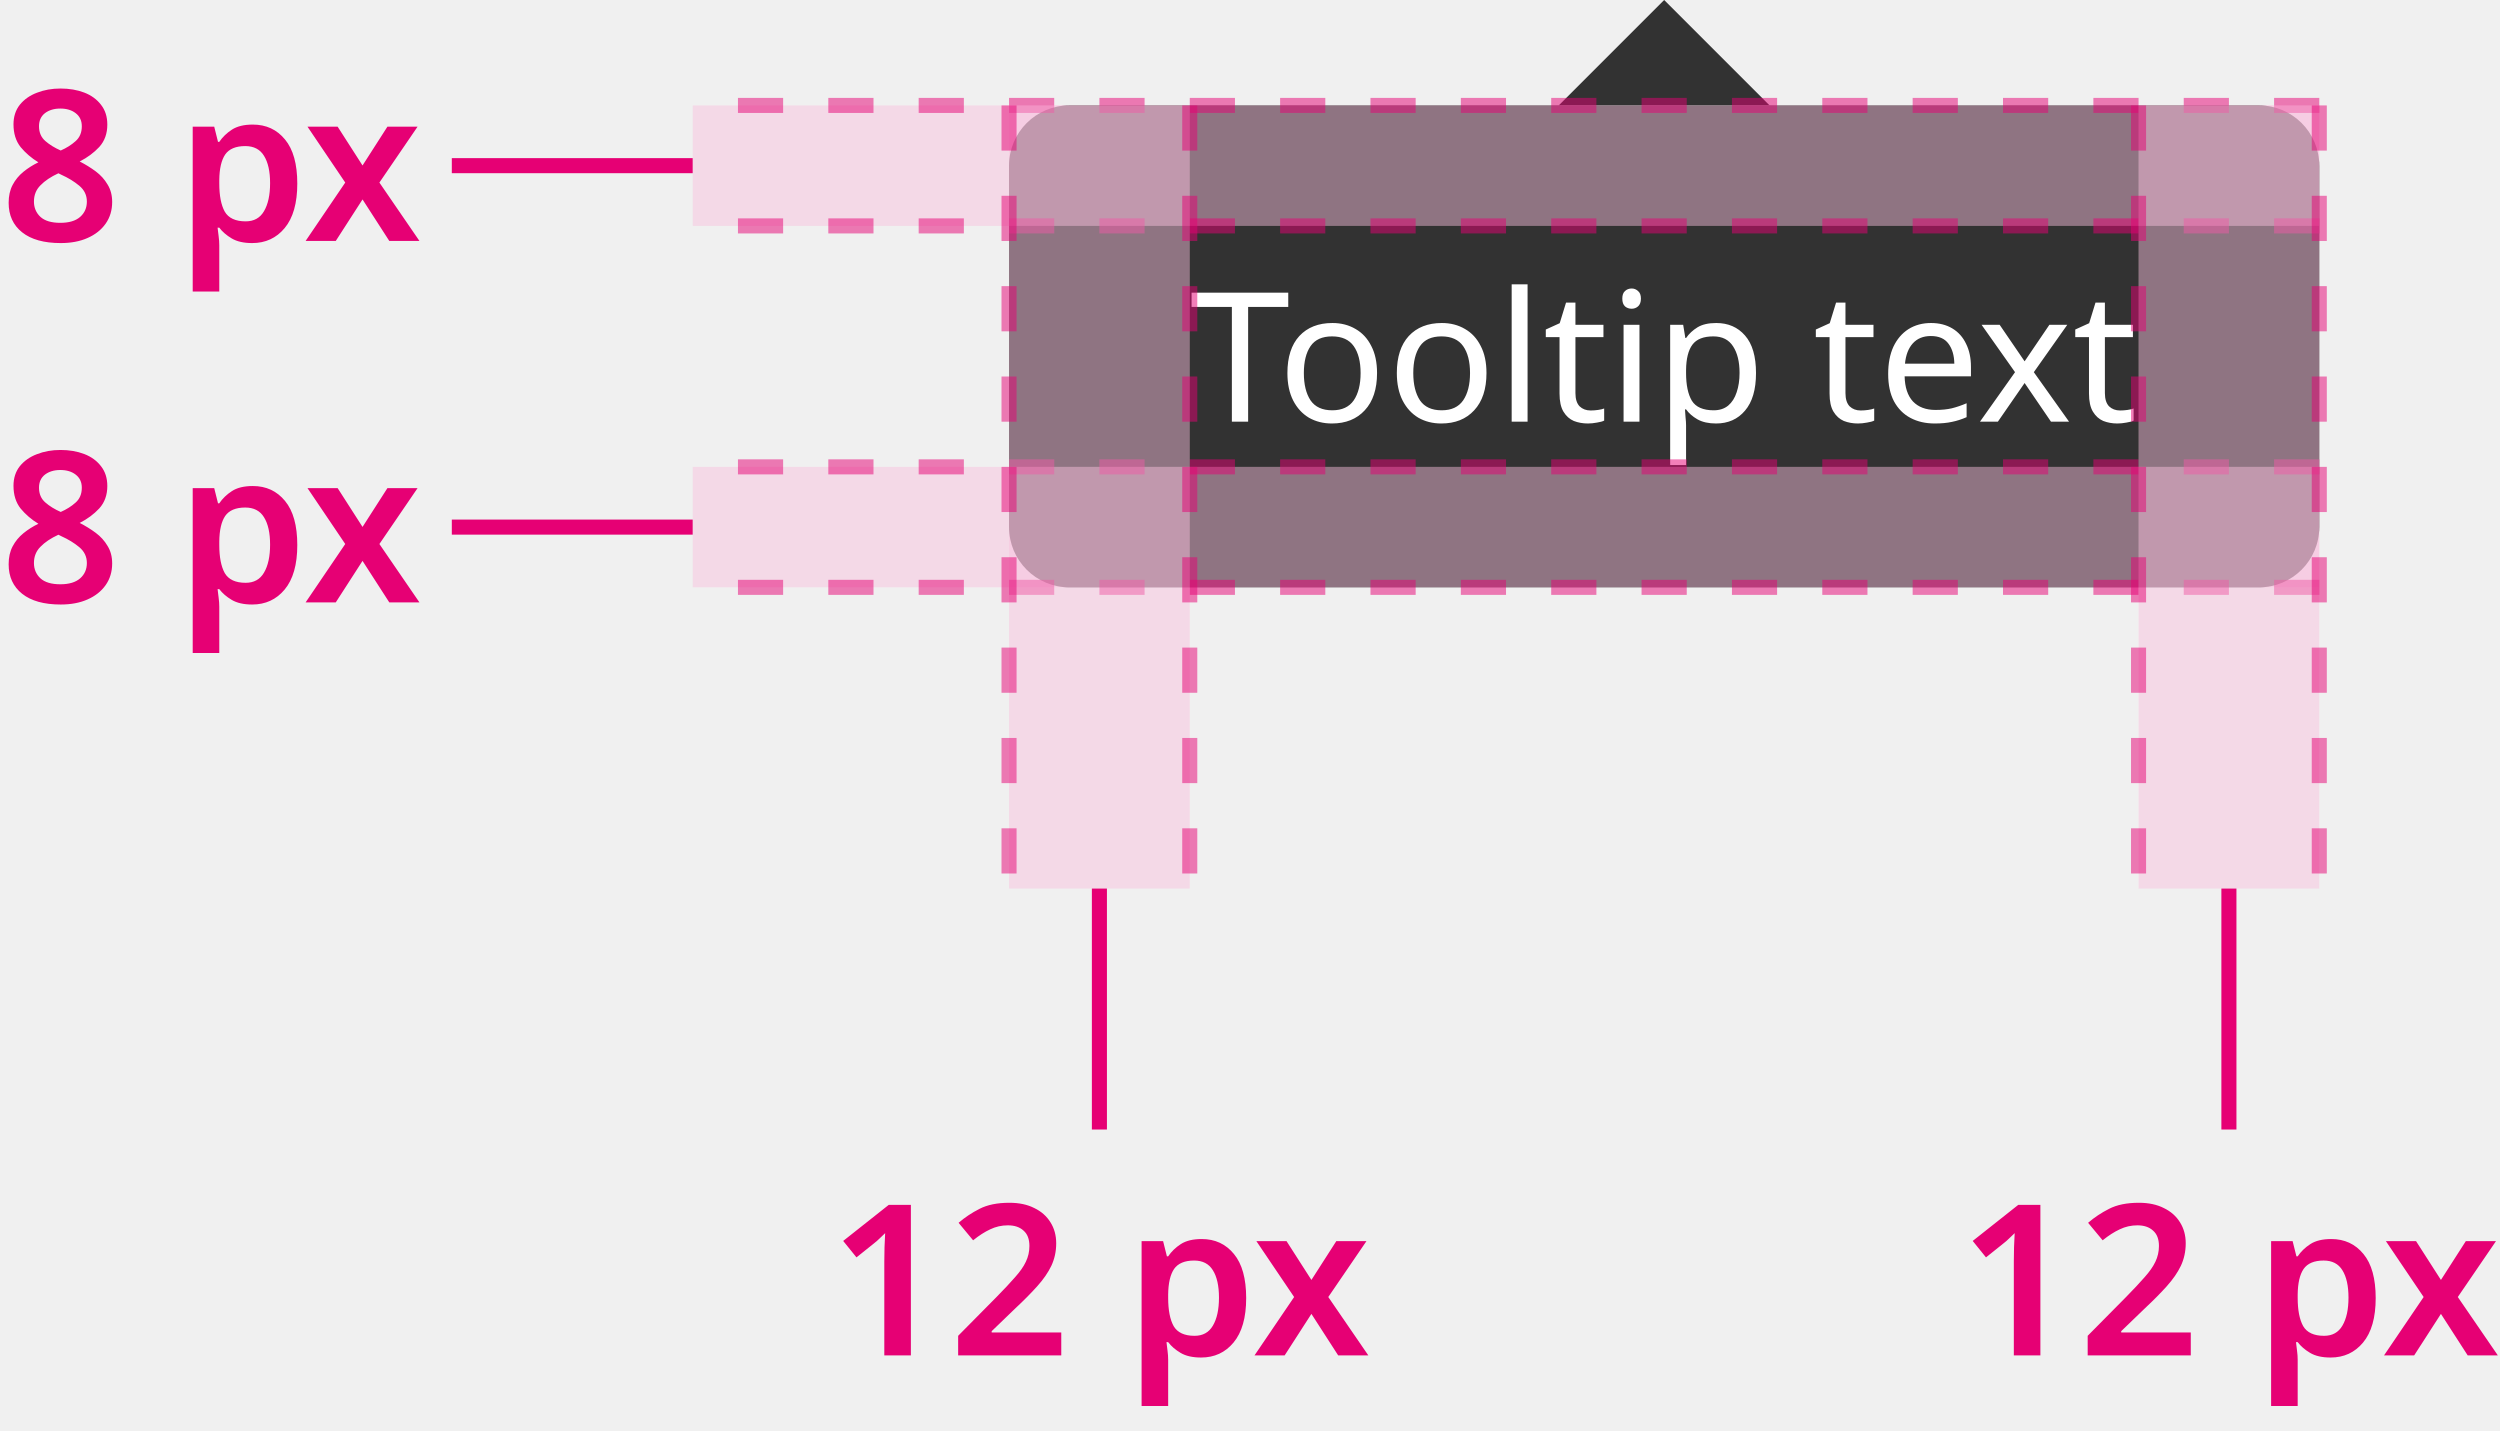
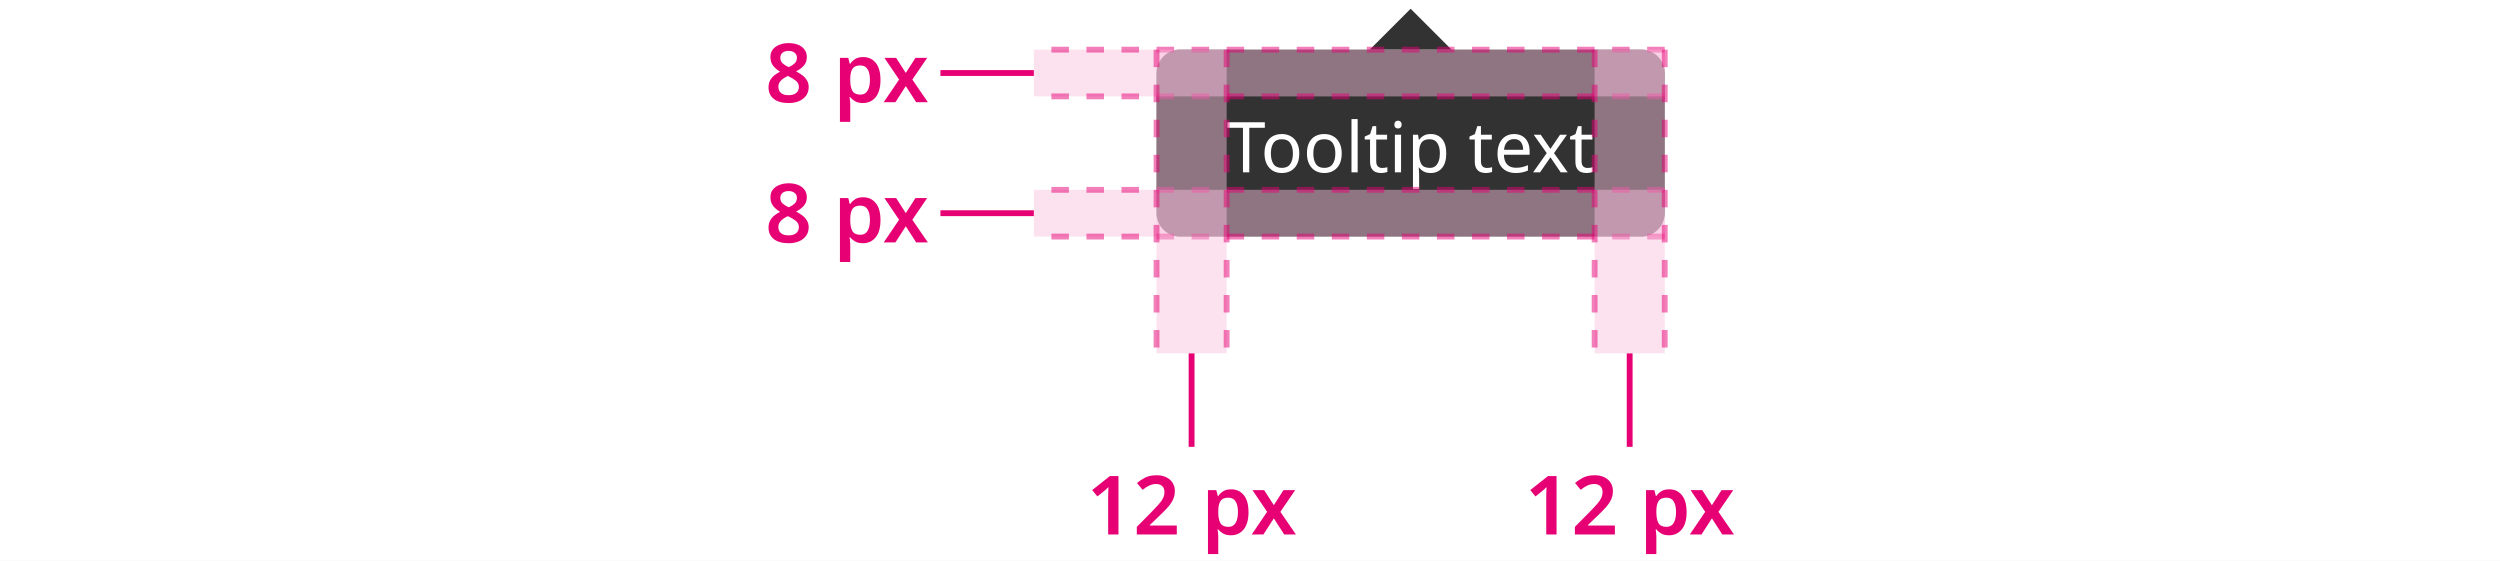
- <svg xmlns="http://www.w3.org/2000/svg" width="166" height="95" viewBox="0 0 166 95" fill="none">
-   <path d="M117.5 7L103.5 7L110.5 0L117.5 7Z" fill="#323232" />
-   <rect x="67" y="7" width="87" height="32" rx="4" fill="#323232" />
-   <path d="M82.876 28H81.796V20.38H79.12V19.432H85.54V20.38H82.876V28ZM91.436 24.772C91.436 25.836 91.164 26.66 90.62 27.244C90.084 27.828 89.356 28.12 88.436 28.12C87.868 28.12 87.36 27.992 86.912 27.736C86.472 27.472 86.124 27.092 85.868 26.596C85.612 26.092 85.484 25.484 85.484 24.772C85.484 23.708 85.748 22.888 86.276 22.312C86.812 21.736 87.544 21.448 88.472 21.448C89.048 21.448 89.56 21.58 90.008 21.844C90.456 22.1 90.804 22.476 91.052 22.972C91.308 23.46 91.436 24.06 91.436 24.772ZM86.576 24.772C86.576 25.532 86.724 26.136 87.02 26.584C87.324 27.024 87.804 27.244 88.46 27.244C89.108 27.244 89.584 27.024 89.888 26.584C90.192 26.136 90.344 25.532 90.344 24.772C90.344 24.012 90.192 23.416 89.888 22.984C89.584 22.552 89.104 22.336 88.448 22.336C87.792 22.336 87.316 22.552 87.02 22.984C86.724 23.416 86.576 24.012 86.576 24.772ZM98.702 24.772C98.702 25.836 98.43 26.66 97.886 27.244C97.35 27.828 96.622 28.12 95.702 28.12C95.134 28.12 94.626 27.992 94.178 27.736C93.738 27.472 93.39 27.092 93.134 26.596C92.878 26.092 92.75 25.484 92.75 24.772C92.75 23.708 93.014 22.888 93.542 22.312C94.078 21.736 94.81 21.448 95.738 21.448C96.314 21.448 96.826 21.58 97.274 21.844C97.722 22.1 98.07 22.476 98.318 22.972C98.574 23.46 98.702 24.06 98.702 24.772ZM93.842 24.772C93.842 25.532 93.99 26.136 94.286 26.584C94.59 27.024 95.07 27.244 95.726 27.244C96.374 27.244 96.85 27.024 97.154 26.584C97.458 26.136 97.61 25.532 97.61 24.772C97.61 24.012 97.458 23.416 97.154 22.984C96.85 22.552 96.37 22.336 95.714 22.336C95.058 22.336 94.582 22.552 94.286 22.984C93.99 23.416 93.842 24.012 93.842 24.772ZM101.431 28H100.375V18.88H101.431V28ZM105.617 27.256C105.777 27.256 105.941 27.244 106.109 27.22C106.277 27.196 106.413 27.164 106.517 27.124V27.928C106.405 27.984 106.245 28.028 106.037 28.06C105.829 28.1 105.629 28.12 105.437 28.12C105.101 28.12 104.789 28.064 104.501 27.952C104.221 27.832 103.993 27.628 103.817 27.34C103.641 27.052 103.553 26.648 103.553 26.128V22.384H102.641V21.88L103.565 21.46L103.985 20.092H104.609V21.568H106.469V22.384H104.609V26.104C104.609 26.496 104.701 26.788 104.885 26.98C105.077 27.164 105.321 27.256 105.617 27.256ZM108.345 19.156C108.505 19.156 108.645 19.212 108.765 19.324C108.893 19.428 108.957 19.596 108.957 19.828C108.957 20.06 108.893 20.232 108.765 20.344C108.645 20.448 108.505 20.5 108.345 20.5C108.169 20.5 108.021 20.448 107.901 20.344C107.781 20.232 107.721 20.06 107.721 19.828C107.721 19.596 107.781 19.428 107.901 19.324C108.021 19.212 108.169 19.156 108.345 19.156ZM108.861 21.568V28H107.805V21.568H108.861ZM113.959 21.448C114.751 21.448 115.387 21.724 115.867 22.276C116.355 22.828 116.599 23.66 116.599 24.772C116.599 25.868 116.355 26.7 115.867 27.268C115.387 27.836 114.747 28.12 113.947 28.12C113.451 28.12 113.039 28.028 112.711 27.844C112.391 27.66 112.139 27.44 111.955 27.184H111.883C111.891 27.32 111.903 27.492 111.919 27.7C111.943 27.908 111.955 28.088 111.955 28.24V30.88H110.899V21.568H111.763L111.907 22.444H111.955C112.147 22.164 112.399 21.928 112.711 21.736C113.023 21.544 113.439 21.448 113.959 21.448ZM113.767 22.336C113.111 22.336 112.647 22.52 112.375 22.888C112.103 23.256 111.963 23.816 111.955 24.568V24.772C111.955 25.564 112.083 26.176 112.339 26.608C112.603 27.032 113.087 27.244 113.791 27.244C114.175 27.244 114.495 27.14 114.751 26.932C115.007 26.716 115.195 26.42 115.315 26.044C115.443 25.668 115.507 25.24 115.507 24.76C115.507 24.024 115.363 23.436 115.075 22.996C114.795 22.556 114.359 22.336 113.767 22.336ZM123.547 27.256C123.707 27.256 123.871 27.244 124.039 27.22C124.207 27.196 124.343 27.164 124.447 27.124V27.928C124.335 27.984 124.175 28.028 123.967 28.06C123.759 28.1 123.559 28.12 123.367 28.12C123.031 28.12 122.719 28.064 122.431 27.952C122.151 27.832 121.923 27.628 121.747 27.34C121.571 27.052 121.483 26.648 121.483 26.128V22.384H120.571V21.88L121.495 21.46L121.915 20.092H122.539V21.568H124.399V22.384H122.539V26.104C122.539 26.496 122.631 26.788 122.815 26.98C123.007 27.164 123.251 27.256 123.547 27.256ZM128.219 21.448C128.763 21.448 129.235 21.568 129.635 21.808C130.035 22.048 130.339 22.388 130.547 22.828C130.763 23.26 130.871 23.768 130.871 24.352V24.988H126.467C126.483 25.716 126.667 26.272 127.019 26.656C127.379 27.032 127.879 27.22 128.519 27.22C128.927 27.22 129.287 27.184 129.599 27.112C129.919 27.032 130.247 26.92 130.583 26.776V27.7C130.255 27.844 129.931 27.948 129.611 28.012C129.291 28.084 128.911 28.12 128.471 28.12C127.855 28.12 127.315 27.996 126.851 27.748C126.387 27.5 126.023 27.132 125.759 26.644C125.503 26.156 125.375 25.552 125.375 24.832C125.375 24.128 125.491 23.524 125.723 23.02C125.963 22.516 126.295 22.128 126.719 21.856C127.151 21.584 127.651 21.448 128.219 21.448ZM128.207 22.312C127.703 22.312 127.303 22.476 127.007 22.804C126.719 23.124 126.547 23.572 126.491 24.148H129.767C129.759 23.604 129.631 23.164 129.383 22.828C129.135 22.484 128.743 22.312 128.207 22.312ZM133.798 24.712L131.578 21.568H132.778L134.434 23.992L136.078 21.568H137.266L135.046 24.712L137.386 28H136.186L134.434 25.432L132.658 28H131.47L133.798 24.712ZM140.773 27.256C140.933 27.256 141.097 27.244 141.265 27.22C141.433 27.196 141.569 27.164 141.673 27.124V27.928C141.561 27.984 141.401 28.028 141.193 28.06C140.985 28.1 140.785 28.12 140.593 28.12C140.257 28.12 139.945 28.064 139.657 27.952C139.377 27.832 139.149 27.628 138.973 27.34C138.797 27.052 138.709 26.648 138.709 26.128V22.384H137.797V21.88L138.721 21.46L139.141 20.092H139.765V21.568H141.625V22.384H139.765V26.104C139.765 26.496 139.857 26.788 140.041 26.98C140.233 27.164 140.477 27.256 140.773 27.256Z" fill="white" />
-   <path d="M4.018 5.878C4.596 5.878 5.119 5.967 5.586 6.144C6.052 6.321 6.426 6.592 6.706 6.956C6.986 7.311 7.126 7.749 7.126 8.272C7.126 8.869 6.948 9.364 6.594 9.756C6.239 10.139 5.805 10.461 5.292 10.722C5.674 10.918 6.029 11.137 6.356 11.38C6.682 11.623 6.944 11.912 7.14 12.248C7.345 12.575 7.448 12.962 7.448 13.41C7.448 13.961 7.303 14.441 7.014 14.852C6.724 15.263 6.323 15.58 5.81 15.804C5.306 16.028 4.713 16.14 4.032 16.14C2.921 16.14 2.067 15.902 1.47 15.426C0.872 14.95 0.574 14.297 0.574 13.466C0.574 13.009 0.662 12.612 0.84 12.276C1.017 11.94 1.255 11.651 1.554 11.408C1.852 11.165 2.184 10.955 2.548 10.778C2.09 10.498 1.698 10.162 1.372 9.77C1.054 9.369 0.896 8.865 0.896 8.258C0.896 7.745 1.036 7.311 1.316 6.956C1.605 6.601 1.983 6.335 2.45 6.158C2.926 5.971 3.448 5.878 4.018 5.878ZM4.004 7.208C3.593 7.208 3.252 7.311 2.982 7.516C2.72 7.721 2.59 8.011 2.59 8.384C2.59 8.795 2.73 9.121 3.01 9.364C3.29 9.607 3.63 9.817 4.032 9.994C4.414 9.826 4.741 9.621 5.012 9.378C5.292 9.135 5.432 8.804 5.432 8.384C5.432 8.011 5.296 7.721 5.026 7.516C4.764 7.311 4.424 7.208 4.004 7.208ZM2.254 13.382C2.254 13.793 2.398 14.133 2.688 14.404C2.977 14.665 3.416 14.796 4.004 14.796C4.582 14.796 5.021 14.665 5.32 14.404C5.618 14.143 5.768 13.802 5.768 13.382C5.768 12.962 5.6 12.612 5.264 12.332C4.928 12.052 4.531 11.809 4.074 11.604L3.878 11.506C3.374 11.739 2.977 12.005 2.688 12.304C2.398 12.593 2.254 12.953 2.254 13.382ZM16.786 8.272C17.673 8.272 18.387 8.603 18.928 9.266C19.469 9.919 19.74 10.895 19.74 12.192C19.74 13.489 19.46 14.474 18.9 15.146C18.349 15.809 17.631 16.14 16.744 16.14C16.184 16.14 15.731 16.037 15.386 15.832C15.041 15.627 14.765 15.389 14.56 15.118H14.448C14.476 15.295 14.499 15.487 14.518 15.692C14.546 15.897 14.56 16.093 14.56 16.28V19.36H12.796V8.412H14.224L14.476 9.42H14.56C14.775 9.103 15.055 8.832 15.4 8.608C15.745 8.384 16.207 8.272 16.786 8.272ZM16.282 9.7C15.657 9.7 15.213 9.887 14.952 10.26C14.7 10.633 14.569 11.198 14.56 11.954V12.178C14.56 12.99 14.681 13.615 14.924 14.054C15.176 14.483 15.638 14.698 16.31 14.698C16.861 14.698 17.267 14.474 17.528 14.026C17.799 13.569 17.934 12.948 17.934 12.164C17.934 11.38 17.799 10.773 17.528 10.344C17.267 9.915 16.851 9.7 16.282 9.7ZM22.924 12.122L20.418 8.412H22.42L24.072 10.988L25.724 8.412H27.726L25.192 12.122L27.852 16H25.85L24.072 13.242L22.294 16H20.292L22.924 12.122Z" fill="#E60074" />
-   <path d="M46 11L30 11" stroke="#E60074" />
-   <rect opacity="0.4" x="154" y="7" width="8" height="108" transform="rotate(90 154 7)" fill="white" />
-   <rect opacity="0.12" x="154" y="7" width="8" height="108" transform="rotate(90 154 7)" fill="#E60074" />
-   <path opacity="0.5" d="M154 15L46 15" stroke="#E60074" stroke-dasharray="3 3" />
-   <path opacity="0.5" d="M154 7L46 7" stroke="#E60074" stroke-dasharray="3 3" />
-   <path d="M4.018 29.878C4.596 29.878 5.119 29.967 5.586 30.144C6.052 30.321 6.426 30.592 6.706 30.956C6.986 31.311 7.126 31.749 7.126 32.272C7.126 32.869 6.948 33.364 6.594 33.756C6.239 34.139 5.805 34.461 5.292 34.722C5.674 34.918 6.029 35.137 6.356 35.38C6.682 35.623 6.944 35.912 7.14 36.248C7.345 36.575 7.448 36.962 7.448 37.41C7.448 37.961 7.303 38.441 7.014 38.852C6.724 39.263 6.323 39.58 5.81 39.804C5.306 40.028 4.713 40.14 4.032 40.14C2.921 40.14 2.067 39.902 1.47 39.426C0.872 38.95 0.574 38.297 0.574 37.466C0.574 37.009 0.662 36.612 0.84 36.276C1.017 35.94 1.255 35.651 1.554 35.408C1.852 35.165 2.184 34.955 2.548 34.778C2.09 34.498 1.698 34.162 1.372 33.77C1.054 33.369 0.896 32.865 0.896 32.258C0.896 31.745 1.036 31.311 1.316 30.956C1.605 30.601 1.983 30.335 2.45 30.158C2.926 29.971 3.448 29.878 4.018 29.878ZM4.004 31.208C3.593 31.208 3.252 31.311 2.982 31.516C2.72 31.721 2.59 32.011 2.59 32.384C2.59 32.795 2.73 33.121 3.01 33.364C3.29 33.607 3.63 33.817 4.032 33.994C4.414 33.826 4.741 33.621 5.012 33.378C5.292 33.135 5.432 32.804 5.432 32.384C5.432 32.011 5.296 31.721 5.026 31.516C4.764 31.311 4.424 31.208 4.004 31.208ZM2.254 37.382C2.254 37.793 2.398 38.133 2.688 38.404C2.977 38.665 3.416 38.796 4.004 38.796C4.582 38.796 5.021 38.665 5.32 38.404C5.618 38.143 5.768 37.802 5.768 37.382C5.768 36.962 5.6 36.612 5.264 36.332C4.928 36.052 4.531 35.809 4.074 35.604L3.878 35.506C3.374 35.739 2.977 36.005 2.688 36.304C2.398 36.593 2.254 36.953 2.254 37.382ZM16.786 32.272C17.673 32.272 18.387 32.603 18.928 33.266C19.469 33.919 19.74 34.895 19.74 36.192C19.74 37.489 19.46 38.474 18.9 39.146C18.349 39.809 17.631 40.14 16.744 40.14C16.184 40.14 15.731 40.037 15.386 39.832C15.041 39.627 14.765 39.389 14.56 39.118H14.448C14.476 39.295 14.499 39.487 14.518 39.692C14.546 39.897 14.56 40.093 14.56 40.28V43.36H12.796V32.412H14.224L14.476 33.42H14.56C14.775 33.103 15.055 32.832 15.4 32.608C15.745 32.384 16.207 32.272 16.786 32.272ZM16.282 33.7C15.657 33.7 15.213 33.887 14.952 34.26C14.7 34.633 14.569 35.198 14.56 35.954V36.178C14.56 36.99 14.681 37.615 14.924 38.054C15.176 38.483 15.638 38.698 16.31 38.698C16.861 38.698 17.267 38.474 17.528 38.026C17.799 37.569 17.934 36.948 17.934 36.164C17.934 35.38 17.799 34.773 17.528 34.344C17.267 33.915 16.851 33.7 16.282 33.7ZM22.924 36.122L20.418 32.412H22.42L24.072 34.988L25.724 32.412H27.726L25.192 36.122L27.852 40H25.85L24.072 37.242L22.294 40H20.292L22.924 36.122Z" fill="#E60074" />
-   <path d="M46 35L30 35" stroke="#E60074" />
-   <rect opacity="0.4" x="154" y="31" width="8" height="108" transform="rotate(90 154 31)" fill="white" />
-   <rect opacity="0.12" x="154" y="31" width="8" height="108" transform="rotate(90 154 31)" fill="#E60074" />
-   <path opacity="0.5" d="M154 39L46 39" stroke="#E60074" stroke-dasharray="3 3" />
-   <path opacity="0.5" d="M154 31L46 31" stroke="#E60074" stroke-dasharray="3 3" />
-   <rect opacity="0.4" x="67" y="7" width="12" height="52" fill="white" />
-   <rect opacity="0.12" x="67" y="7" width="12" height="52" fill="#E60074" />
-   <path opacity="0.5" d="M79 7L79 59" stroke="#E60074" stroke-dasharray="3 3" />
-   <path opacity="0.5" d="M67 7L67 59" stroke="#E60074" stroke-dasharray="3 3" />
-   <path d="M73 59V75" stroke="#E60074" />
-   <path d="M60.482 90H58.718V83.77C58.718 83.471 58.722 83.154 58.732 82.818C58.741 82.482 58.755 82.169 58.774 81.88C58.681 81.973 58.564 82.085 58.424 82.216C58.293 82.347 58.148 82.473 57.99 82.594L56.87 83.49L55.988 82.398L59.012 80.004H60.482V90ZM70.468 90H63.621V88.698L66.169 86.122C66.674 85.609 67.084 85.17 67.401 84.806C67.728 84.442 67.966 84.101 68.115 83.784C68.274 83.457 68.353 83.107 68.353 82.734C68.353 82.277 68.223 81.936 67.962 81.712C67.71 81.479 67.364 81.362 66.925 81.362C66.505 81.362 66.114 81.451 65.749 81.628C65.385 81.796 65.007 82.039 64.615 82.356L63.65 81.194C64.06 80.839 64.522 80.531 65.035 80.27C65.558 79.999 66.221 79.864 67.023 79.864C67.668 79.864 68.218 79.981 68.675 80.214C69.142 80.438 69.501 80.755 69.754 81.166C70.005 81.567 70.132 82.029 70.132 82.552C70.132 83.093 70.024 83.593 69.809 84.05C69.595 84.498 69.282 84.951 68.871 85.408C68.47 85.856 67.99 86.341 67.43 86.864L65.847 88.39V88.474H70.468V90ZM79.792 82.272C80.679 82.272 81.393 82.603 81.934 83.266C82.475 83.919 82.746 84.895 82.746 86.192C82.746 87.489 82.466 88.474 81.906 89.146C81.355 89.809 80.637 90.14 79.75 90.14C79.19 90.14 78.737 90.037 78.392 89.832C78.047 89.627 77.771 89.389 77.566 89.118H77.454C77.482 89.295 77.505 89.487 77.524 89.692C77.552 89.897 77.566 90.093 77.566 90.28V93.36H75.802V82.412H77.23L77.482 83.42H77.566C77.781 83.103 78.061 82.832 78.406 82.608C78.751 82.384 79.213 82.272 79.792 82.272ZM79.288 83.7C78.663 83.7 78.219 83.887 77.958 84.26C77.706 84.633 77.575 85.198 77.566 85.954V86.178C77.566 86.99 77.687 87.615 77.93 88.054C78.182 88.483 78.644 88.698 79.316 88.698C79.867 88.698 80.273 88.474 80.534 88.026C80.805 87.569 80.94 86.948 80.94 86.164C80.94 85.38 80.805 84.773 80.534 84.344C80.273 83.915 79.857 83.7 79.288 83.7ZM85.93 86.122L83.424 82.412H85.426L87.078 84.988L88.73 82.412H90.732L88.198 86.122L90.858 90H88.856L87.078 87.242L85.3 90H83.298L85.93 86.122Z" fill="#E60074" />
-   <rect opacity="0.4" x="142" y="7" width="12" height="52" fill="white" />
-   <rect opacity="0.12" x="142" y="7" width="12" height="52" fill="#E60074" />
-   <path opacity="0.5" d="M154 7L154 59" stroke="#E60074" stroke-dasharray="3 3" />
-   <path opacity="0.5" d="M142 7L142 59" stroke="#E60074" stroke-dasharray="3 3" />
-   <path d="M148 59V75" stroke="#E60074" />
-   <path d="M135.482 90H133.718V83.77C133.718 83.471 133.722 83.154 133.732 82.818C133.741 82.482 133.755 82.169 133.774 81.88C133.68 81.973 133.564 82.085 133.424 82.216C133.293 82.347 133.148 82.473 132.99 82.594L131.87 83.49L130.988 82.398L134.012 80.004H135.482V90ZM145.468 90H138.622V88.698L141.17 86.122C141.674 85.609 142.084 85.17 142.402 84.806C142.728 84.442 142.966 84.101 143.116 83.784C143.274 83.457 143.354 83.107 143.354 82.734C143.354 82.277 143.223 81.936 142.962 81.712C142.71 81.479 142.364 81.362 141.926 81.362C141.506 81.362 141.114 81.451 140.75 81.628C140.386 81.796 140.008 82.039 139.616 82.356L138.65 81.194C139.06 80.839 139.522 80.531 140.036 80.27C140.558 79.999 141.221 79.864 142.024 79.864C142.668 79.864 143.218 79.981 143.676 80.214C144.142 80.438 144.502 80.755 144.754 81.166C145.006 81.567 145.132 82.029 145.132 82.552C145.132 83.093 145.024 83.593 144.81 84.05C144.595 84.498 144.282 84.951 143.872 85.408C143.47 85.856 142.99 86.341 142.43 86.864L140.848 88.39V88.474H145.468V90ZM154.792 82.272C155.679 82.272 156.393 82.603 156.934 83.266C157.475 83.919 157.746 84.895 157.746 86.192C157.746 87.489 157.466 88.474 156.906 89.146C156.355 89.809 155.637 90.14 154.75 90.14C154.19 90.14 153.737 90.037 153.392 89.832C153.047 89.627 152.771 89.389 152.566 89.118H152.454C152.482 89.295 152.505 89.487 152.524 89.692C152.552 89.897 152.566 90.093 152.566 90.28V93.36H150.802V82.412H152.23L152.482 83.42H152.566C152.781 83.103 153.061 82.832 153.406 82.608C153.751 82.384 154.213 82.272 154.792 82.272ZM154.288 83.7C153.663 83.7 153.219 83.887 152.958 84.26C152.706 84.633 152.575 85.198 152.566 85.954V86.178C152.566 86.99 152.687 87.615 152.93 88.054C153.182 88.483 153.644 88.698 154.316 88.698C154.867 88.698 155.273 88.474 155.534 88.026C155.805 87.569 155.94 86.948 155.94 86.164C155.94 85.38 155.805 84.773 155.534 84.344C155.273 83.915 154.857 83.7 154.288 83.7ZM160.93 86.122L158.424 82.412H160.426L162.078 84.988L163.73 82.412H165.732L163.198 86.122L165.858 90H163.856L162.078 87.242L160.3 90H158.298L160.93 86.122Z" fill="#E60074" />
+ <svg xmlns="http://www.w3.org/2000/svg" width="428" height="96" viewBox="0 0 428 96" fill="none">
+   <g clip-path="url(#clip0_8319_506151)">
+     <rect width="428" height="96" fill="white" />
+     <path d="M248.5 8.5H234.5L241.5 1.5L248.5 8.5Z" fill="#323232" />
+     <rect x="198" y="8.5" width="87" height="32" rx="4" fill="#323232" />
+     <path d="M213.876 29.5H212.796V21.88H210.12V20.932H216.54V21.88H213.876V29.5ZM222.436 26.272C222.436 27.336 222.164 28.16 221.62 28.744C221.084 29.328 220.356 29.62 219.436 29.62C218.868 29.62 218.36 29.492 217.912 29.236C217.472 28.972 217.124 28.592 216.868 28.096C216.612 27.592 216.484 26.984 216.484 26.272C216.484 25.208 216.748 24.388 217.276 23.812C217.812 23.236 218.544 22.948 219.472 22.948C220.048 22.948 220.56 23.08 221.008 23.344C221.456 23.6 221.804 23.976 222.052 24.472C222.308 24.96 222.436 25.56 222.436 26.272ZM217.576 26.272C217.576 27.032 217.724 27.636 218.02 28.084C218.324 28.524 218.804 28.744 219.46 28.744C220.108 28.744 220.584 28.524 220.888 28.084C221.192 27.636 221.344 27.032 221.344 26.272C221.344 25.512 221.192 24.916 220.888 24.484C220.584 24.052 220.104 23.836 219.448 23.836C218.792 23.836 218.316 24.052 218.02 24.484C217.724 24.916 217.576 25.512 217.576 26.272ZM229.702 26.272C229.702 27.336 229.43 28.16 228.886 28.744C228.35 29.328 227.622 29.62 226.702 29.62C226.134 29.62 225.626 29.492 225.178 29.236C224.738 28.972 224.39 28.592 224.134 28.096C223.878 27.592 223.75 26.984 223.75 26.272C223.75 25.208 224.014 24.388 224.542 23.812C225.078 23.236 225.81 22.948 226.738 22.948C227.314 22.948 227.826 23.08 228.274 23.344C228.722 23.6 229.07 23.976 229.318 24.472C229.574 24.96 229.702 25.56 229.702 26.272ZM224.842 26.272C224.842 27.032 224.99 27.636 225.286 28.084C225.59 28.524 226.07 28.744 226.726 28.744C227.374 28.744 227.85 28.524 228.154 28.084C228.458 27.636 228.61 27.032 228.61 26.272C228.61 25.512 228.458 24.916 228.154 24.484C227.85 24.052 227.37 23.836 226.714 23.836C226.058 23.836 225.582 24.052 225.286 24.484C224.99 24.916 224.842 25.512 224.842 26.272ZM232.431 29.5H231.375V20.38H232.431V29.5ZM236.617 28.756C236.777 28.756 236.941 28.744 237.109 28.72C237.277 28.696 237.413 28.664 237.517 28.624V29.428C237.405 29.484 237.245 29.528 237.037 29.56C236.829 29.6 236.629 29.62 236.437 29.62C236.101 29.62 235.789 29.564 235.501 29.452C235.221 29.332 234.993 29.128 234.817 28.84C234.641 28.552 234.553 28.148 234.553 27.628V23.884H233.641V23.38L234.565 22.96L234.985 21.592H235.609V23.068H237.469V23.884H235.609V27.604C235.609 27.996 235.701 28.288 235.885 28.48C236.077 28.664 236.321 28.756 236.617 28.756ZM239.345 20.656C239.505 20.656 239.645 20.712 239.765 20.824C239.893 20.928 239.957 21.096 239.957 21.328C239.957 21.56 239.893 21.732 239.765 21.844C239.645 21.948 239.505 22 239.345 22C239.169 22 239.021 21.948 238.901 21.844C238.781 21.732 238.721 21.56 238.721 21.328C238.721 21.096 238.781 20.928 238.901 20.824C239.021 20.712 239.169 20.656 239.345 20.656ZM239.861 23.068V29.5H238.805V23.068H239.861ZM244.959 22.948C245.751 22.948 246.387 23.224 246.867 23.776C247.355 24.328 247.599 25.16 247.599 26.272C247.599 27.368 247.355 28.2 246.867 28.768C246.387 29.336 245.747 29.62 244.947 29.62C244.451 29.62 244.039 29.528 243.711 29.344C243.391 29.16 243.139 28.94 242.955 28.684H242.883C242.891 28.82 242.903 28.992 242.919 29.2C242.943 29.408 242.955 29.588 242.955 29.74V32.38H241.899V23.068H242.763L242.907 23.944H242.955C243.147 23.664 243.399 23.428 243.711 23.236C244.023 23.044 244.439 22.948 244.959 22.948ZM244.767 23.836C244.111 23.836 243.647 24.02 243.375 24.388C243.103 24.756 242.963 25.316 242.955 26.068V26.272C242.955 27.064 243.083 27.676 243.339 28.108C243.603 28.532 244.087 28.744 244.791 28.744C245.175 28.744 245.495 28.64 245.751 28.432C246.007 28.216 246.195 27.92 246.315 27.544C246.443 27.168 246.507 26.74 246.507 26.26C246.507 25.524 246.363 24.936 246.075 24.496C245.795 24.056 245.359 23.836 244.767 23.836ZM254.547 28.756C254.707 28.756 254.871 28.744 255.039 28.72C255.207 28.696 255.343 28.664 255.447 28.624V29.428C255.335 29.484 255.175 29.528 254.967 29.56C254.759 29.6 254.559 29.62 254.367 29.62C254.031 29.62 253.719 29.564 253.431 29.452C253.151 29.332 252.923 29.128 252.747 28.84C252.571 28.552 252.483 28.148 252.483 27.628V23.884H251.571V23.38L252.495 22.96L252.915 21.592H253.539V23.068H255.399V23.884H253.539V27.604C253.539 27.996 253.631 28.288 253.815 28.48C254.007 28.664 254.251 28.756 254.547 28.756ZM259.219 22.948C259.763 22.948 260.235 23.068 260.635 23.308C261.035 23.548 261.339 23.888 261.547 24.328C261.763 24.76 261.871 25.268 261.871 25.852V26.488H257.467C257.483 27.216 257.667 27.772 258.019 28.156C258.379 28.532 258.879 28.72 259.519 28.72C259.927 28.72 260.287 28.684 260.599 28.612C260.919 28.532 261.247 28.42 261.583 28.276V29.2C261.255 29.344 260.931 29.448 260.611 29.512C260.291 29.584 259.911 29.62 259.471 29.62C258.855 29.62 258.315 29.496 257.851 29.248C257.387 29 257.023 28.632 256.759 28.144C256.503 27.656 256.375 27.052 256.375 26.332C256.375 25.628 256.491 25.024 256.723 24.52C256.963 24.016 257.295 23.628 257.719 23.356C258.151 23.084 258.651 22.948 259.219 22.948ZM259.207 23.812C258.703 23.812 258.303 23.976 258.007 24.304C257.719 24.624 257.547 25.072 257.491 25.648H260.767C260.759 25.104 260.631 24.664 260.383 24.328C260.135 23.984 259.743 23.812 259.207 23.812ZM264.798 26.212L262.578 23.068H263.778L265.434 25.492L267.078 23.068H268.266L266.046 26.212L268.386 29.5H267.186L265.434 26.932L263.658 29.5H262.47L264.798 26.212ZM271.773 28.756C271.933 28.756 272.097 28.744 272.265 28.72C272.433 28.696 272.569 28.664 272.673 28.624V29.428C272.561 29.484 272.401 29.528 272.193 29.56C271.985 29.6 271.785 29.62 271.593 29.62C271.257 29.62 270.945 29.564 270.657 29.452C270.377 29.332 270.149 29.128 269.973 28.84C269.797 28.552 269.709 28.148 269.709 27.628V23.884H268.797V23.38L269.721 22.96L270.141 21.592H270.765V23.068H272.625V23.884H270.765V27.604C270.765 27.996 270.857 28.288 271.041 28.48C271.233 28.664 271.477 28.756 271.773 28.756Z" fill="white" />
+     <path d="M135.018 7.378C135.596 7.378 136.119 7.467 136.586 7.644C137.052 7.821 137.426 8.092 137.706 8.456C137.986 8.811 138.126 9.249 138.126 9.772C138.126 10.369 137.948 10.864 137.594 11.256C137.239 11.639 136.805 11.961 136.292 12.222C136.674 12.418 137.029 12.637 137.356 12.88C137.682 13.123 137.944 13.412 138.14 13.748C138.345 14.075 138.448 14.462 138.448 14.91C138.448 15.461 138.303 15.941 138.014 16.352C137.724 16.763 137.323 17.08 136.81 17.304C136.306 17.528 135.713 17.64 135.032 17.64C133.921 17.64 133.067 17.402 132.47 16.926C131.872 16.45 131.574 15.797 131.574 14.966C131.574 14.509 131.662 14.112 131.84 13.776C132.017 13.44 132.255 13.151 132.554 12.908C132.852 12.665 133.184 12.455 133.548 12.278C133.09 11.998 132.698 11.662 132.372 11.27C132.054 10.869 131.896 10.365 131.896 9.758C131.896 9.245 132.036 8.811 132.316 8.456C132.605 8.101 132.983 7.835 133.45 7.658C133.926 7.471 134.448 7.378 135.018 7.378ZM135.004 8.708C134.593 8.708 134.252 8.811 133.982 9.016C133.72 9.221 133.59 9.511 133.59 9.884C133.59 10.295 133.73 10.621 134.01 10.864C134.29 11.107 134.63 11.317 135.032 11.494C135.414 11.326 135.741 11.121 136.012 10.878C136.292 10.635 136.432 10.304 136.432 9.884C136.432 9.511 136.296 9.221 136.026 9.016C135.764 8.811 135.424 8.708 135.004 8.708ZM133.254 14.882C133.254 15.293 133.398 15.633 133.688 15.904C133.977 16.165 134.416 16.296 135.004 16.296C135.582 16.296 136.021 16.165 136.32 15.904C136.618 15.643 136.768 15.302 136.768 14.882C136.768 14.462 136.6 14.112 136.264 13.832C135.928 13.552 135.531 13.309 135.074 13.104L134.878 13.006C134.374 13.239 133.977 13.505 133.688 13.804C133.398 14.093 133.254 14.453 133.254 14.882ZM147.786 9.772C148.673 9.772 149.387 10.103 149.928 10.766C150.469 11.419 150.74 12.395 150.74 13.692C150.74 14.989 150.46 15.974 149.9 16.646C149.349 17.309 148.631 17.64 147.744 17.64C147.184 17.64 146.731 17.537 146.386 17.332C146.041 17.127 145.765 16.889 145.56 16.618H145.448C145.476 16.795 145.499 16.987 145.518 17.192C145.546 17.397 145.56 17.593 145.56 17.78V20.86H143.796V9.912H145.224L145.476 10.92H145.56C145.775 10.603 146.055 10.332 146.4 10.108C146.745 9.884 147.207 9.772 147.786 9.772ZM147.282 11.2C146.657 11.2 146.213 11.387 145.952 11.76C145.7 12.133 145.569 12.698 145.56 13.454V13.678C145.56 14.49 145.681 15.115 145.924 15.554C146.176 15.983 146.638 16.198 147.31 16.198C147.861 16.198 148.267 15.974 148.528 15.526C148.799 15.069 148.934 14.448 148.934 13.664C148.934 12.88 148.799 12.273 148.528 11.844C148.267 11.415 147.851 11.2 147.282 11.2ZM153.924 13.622L151.418 9.912H153.42L155.072 12.488L156.724 9.912H158.726L156.192 13.622L158.852 17.5H156.85L155.072 14.742L153.294 17.5H151.292L153.924 13.622Z" fill="#E60074" />
+     <path d="M177 12.5L161 12.5" stroke="#E60074" />
+     <rect opacity="0.4" x="285" y="8.5" width="8" height="108" transform="rotate(90 285 8.5)" fill="white" />
+     <rect opacity="0.12" x="285" y="8.5" width="8" height="108" transform="rotate(90 285 8.5)" fill="#E60074" />
+     <path opacity="0.5" d="M285 16.5L177 16.5" stroke="#E60074" stroke-dasharray="3 3" />
+     <path opacity="0.5" d="M285 8.5L177 8.5" stroke="#E60074" stroke-dasharray="3 3" />
+     <path d="M135.018 31.378C135.596 31.378 136.119 31.467 136.586 31.644C137.052 31.821 137.426 32.092 137.706 32.456C137.986 32.811 138.126 33.249 138.126 33.772C138.126 34.369 137.948 34.864 137.594 35.256C137.239 35.639 136.805 35.961 136.292 36.222C136.674 36.418 137.029 36.637 137.356 36.88C137.682 37.123 137.944 37.412 138.14 37.748C138.345 38.075 138.448 38.462 138.448 38.91C138.448 39.461 138.303 39.941 138.014 40.352C137.724 40.763 137.323 41.08 136.81 41.304C136.306 41.528 135.713 41.64 135.032 41.64C133.921 41.64 133.067 41.402 132.47 40.926C131.872 40.45 131.574 39.797 131.574 38.966C131.574 38.509 131.662 38.112 131.84 37.776C132.017 37.44 132.255 37.151 132.554 36.908C132.852 36.665 133.184 36.455 133.548 36.278C133.09 35.998 132.698 35.662 132.372 35.27C132.054 34.869 131.896 34.365 131.896 33.758C131.896 33.245 132.036 32.811 132.316 32.456C132.605 32.101 132.983 31.835 133.45 31.658C133.926 31.471 134.448 31.378 135.018 31.378ZM135.004 32.708C134.593 32.708 134.252 32.811 133.982 33.016C133.72 33.221 133.59 33.511 133.59 33.884C133.59 34.295 133.73 34.621 134.01 34.864C134.29 35.107 134.63 35.317 135.032 35.494C135.414 35.326 135.741 35.121 136.012 34.878C136.292 34.635 136.432 34.304 136.432 33.884C136.432 33.511 136.296 33.221 136.026 33.016C135.764 32.811 135.424 32.708 135.004 32.708ZM133.254 38.882C133.254 39.293 133.398 39.633 133.688 39.904C133.977 40.165 134.416 40.296 135.004 40.296C135.582 40.296 136.021 40.165 136.32 39.904C136.618 39.643 136.768 39.302 136.768 38.882C136.768 38.462 136.6 38.112 136.264 37.832C135.928 37.552 135.531 37.309 135.074 37.104L134.878 37.006C134.374 37.239 133.977 37.505 133.688 37.804C133.398 38.093 133.254 38.453 133.254 38.882ZM147.786 33.772C148.673 33.772 149.387 34.103 149.928 34.766C150.469 35.419 150.74 36.395 150.74 37.692C150.74 38.989 150.46 39.974 149.9 40.646C149.349 41.309 148.631 41.64 147.744 41.64C147.184 41.64 146.731 41.537 146.386 41.332C146.041 41.127 145.765 40.889 145.56 40.618H145.448C145.476 40.795 145.499 40.987 145.518 41.192C145.546 41.397 145.56 41.593 145.56 41.78V44.86H143.796V33.912H145.224L145.476 34.92H145.56C145.775 34.603 146.055 34.332 146.4 34.108C146.745 33.884 147.207 33.772 147.786 33.772ZM147.282 35.2C146.657 35.2 146.213 35.387 145.952 35.76C145.7 36.133 145.569 36.698 145.56 37.454V37.678C145.56 38.49 145.681 39.115 145.924 39.554C146.176 39.983 146.638 40.198 147.31 40.198C147.861 40.198 148.267 39.974 148.528 39.526C148.799 39.069 148.934 38.448 148.934 37.664C148.934 36.88 148.799 36.273 148.528 35.844C148.267 35.415 147.851 35.2 147.282 35.2ZM153.924 37.622L151.418 33.912H153.42L155.072 36.488L156.724 33.912H158.726L156.192 37.622L158.852 41.5H156.85L155.072 38.742L153.294 41.5H151.292L153.924 37.622Z" fill="#E60074" />
+     <path d="M177 36.5L161 36.5" stroke="#E60074" />
+     <rect opacity="0.4" x="285" y="32.5" width="8" height="108" transform="rotate(90 285 32.5)" fill="white" />
+     <rect opacity="0.12" x="285" y="32.5" width="8" height="108" transform="rotate(90 285 32.5)" fill="#E60074" />
+     <path opacity="0.5" d="M285 40.5L177 40.5" stroke="#E60074" stroke-dasharray="3 3" />
+     <path opacity="0.5" d="M285 32.5L177 32.5" stroke="#E60074" stroke-dasharray="3 3" />
+     <rect opacity="0.4" x="198" y="8.5" width="12" height="52" fill="white" />
+     <rect opacity="0.12" x="198" y="8.5" width="12" height="52" fill="#E60074" />
+     <path opacity="0.5" d="M210 8.5L210 60.5" stroke="#E60074" stroke-dasharray="3 3" />
+     <path opacity="0.5" d="M198 8.5L198 60.5" stroke="#E60074" stroke-dasharray="3 3" />
+     <path d="M204 60.5V76.5" stroke="#E60074" />
+     <path d="M191.482 91.5H189.718V85.27C189.718 84.971 189.722 84.654 189.732 84.318C189.741 83.982 189.755 83.669 189.774 83.38C189.68 83.473 189.564 83.585 189.424 83.716C189.293 83.847 189.148 83.973 188.99 84.094L187.87 84.99L186.988 83.898L190.012 81.504H191.482V91.5ZM201.468 91.5H194.622V90.198L197.17 87.622C197.674 87.109 198.084 86.67 198.402 86.306C198.728 85.942 198.966 85.601 199.116 85.284C199.274 84.957 199.354 84.607 199.354 84.234C199.354 83.777 199.223 83.436 198.962 83.212C198.71 82.979 198.364 82.862 197.926 82.862C197.506 82.862 197.114 82.951 196.75 83.128C196.386 83.296 196.008 83.539 195.616 83.856L194.65 82.694C195.06 82.339 195.522 82.031 196.036 81.77C196.558 81.499 197.221 81.364 198.024 81.364C198.668 81.364 199.218 81.481 199.676 81.714C200.142 81.938 200.502 82.255 200.754 82.666C201.006 83.067 201.132 83.529 201.132 84.052C201.132 84.593 201.024 85.093 200.81 85.55C200.595 85.998 200.282 86.451 199.872 86.908C199.47 87.356 198.99 87.841 198.43 88.364L196.848 89.89V89.974H201.468V91.5ZM210.792 83.772C211.679 83.772 212.393 84.103 212.934 84.766C213.475 85.419 213.746 86.395 213.746 87.692C213.746 88.989 213.466 89.974 212.906 90.646C212.355 91.309 211.637 91.64 210.75 91.64C210.19 91.64 209.737 91.537 209.392 91.332C209.047 91.127 208.771 90.889 208.566 90.618H208.454C208.482 90.795 208.505 90.987 208.524 91.192C208.552 91.397 208.566 91.593 208.566 91.78V94.86H206.802V83.912H208.23L208.482 84.92H208.566C208.781 84.603 209.061 84.332 209.406 84.108C209.751 83.884 210.213 83.772 210.792 83.772ZM210.288 85.2C209.663 85.2 209.219 85.387 208.958 85.76C208.706 86.133 208.575 86.698 208.566 87.454V87.678C208.566 88.49 208.687 89.115 208.93 89.554C209.182 89.983 209.644 90.198 210.316 90.198C210.867 90.198 211.273 89.974 211.534 89.526C211.805 89.069 211.94 88.448 211.94 87.664C211.94 86.88 211.805 86.273 211.534 85.844C211.273 85.415 210.857 85.2 210.288 85.2ZM216.93 87.622L214.424 83.912H216.426L218.078 86.488L219.73 83.912H221.732L219.198 87.622L221.858 91.5H219.856L218.078 88.742L216.3 91.5H214.298L216.93 87.622Z" fill="#E60074" />
+     <rect opacity="0.4" x="273" y="8.5" width="12" height="52" fill="white" />
+     <rect opacity="0.12" x="273" y="8.5" width="12" height="52" fill="#E60074" />
+     <path opacity="0.5" d="M285 8.5L285 60.5" stroke="#E60074" stroke-dasharray="3 3" />
+     <path opacity="0.5" d="M273 8.5L273 60.5" stroke="#E60074" stroke-dasharray="3 3" />
+     <path d="M279 60.5V76.5" stroke="#E60074" />
+     <path d="M266.482 91.5H264.718V85.27C264.718 84.971 264.722 84.654 264.732 84.318C264.741 83.982 264.755 83.669 264.774 83.38C264.68 83.473 264.564 83.585 264.424 83.716C264.293 83.847 264.148 83.973 263.99 84.094L262.87 84.99L261.988 83.898L265.012 81.504H266.482V91.5ZM276.468 91.5H269.622V90.198L272.17 87.622C272.674 87.109 273.084 86.67 273.402 86.306C273.728 85.942 273.966 85.601 274.116 85.284C274.274 84.957 274.354 84.607 274.354 84.234C274.354 83.777 274.223 83.436 273.962 83.212C273.71 82.979 273.364 82.862 272.926 82.862C272.506 82.862 272.114 82.951 271.75 83.128C271.386 83.296 271.008 83.539 270.616 83.856L269.65 82.694C270.06 82.339 270.522 82.031 271.036 81.77C271.558 81.499 272.221 81.364 273.024 81.364C273.668 81.364 274.218 81.481 274.676 81.714C275.142 81.938 275.502 82.255 275.754 82.666C276.006 83.067 276.132 83.529 276.132 84.052C276.132 84.593 276.024 85.093 275.81 85.55C275.595 85.998 275.282 86.451 274.872 86.908C274.47 87.356 273.99 87.841 273.43 88.364L271.848 89.89V89.974H276.468V91.5ZM285.792 83.772C286.679 83.772 287.393 84.103 287.934 84.766C288.475 85.419 288.746 86.395 288.746 87.692C288.746 88.989 288.466 89.974 287.906 90.646C287.355 91.309 286.637 91.64 285.75 91.64C285.19 91.64 284.737 91.537 284.392 91.332C284.047 91.127 283.771 90.889 283.566 90.618H283.454C283.482 90.795 283.505 90.987 283.524 91.192C283.552 91.397 283.566 91.593 283.566 91.78V94.86H281.802V83.912H283.23L283.482 84.92H283.566C283.781 84.603 284.061 84.332 284.406 84.108C284.751 83.884 285.213 83.772 285.792 83.772ZM285.288 85.2C284.663 85.2 284.219 85.387 283.958 85.76C283.706 86.133 283.575 86.698 283.566 87.454V87.678C283.566 88.49 283.687 89.115 283.93 89.554C284.182 89.983 284.644 90.198 285.316 90.198C285.867 90.198 286.273 89.974 286.534 89.526C286.805 89.069 286.94 88.448 286.94 87.664C286.94 86.88 286.805 86.273 286.534 85.844C286.273 85.415 285.857 85.2 285.288 85.2ZM291.93 87.622L289.424 83.912H291.426L293.078 86.488L294.73 83.912H296.732L294.198 87.622L296.858 91.5H294.856L293.078 88.742L291.3 91.5H289.298L291.93 87.622Z" fill="#E60074" />
+   </g>
+   <defs>
+     <clipPath id="clip0_8319_506151">
+       <rect width="428" height="96" fill="white" />
+     </clipPath>
+   </defs>
</svg>
